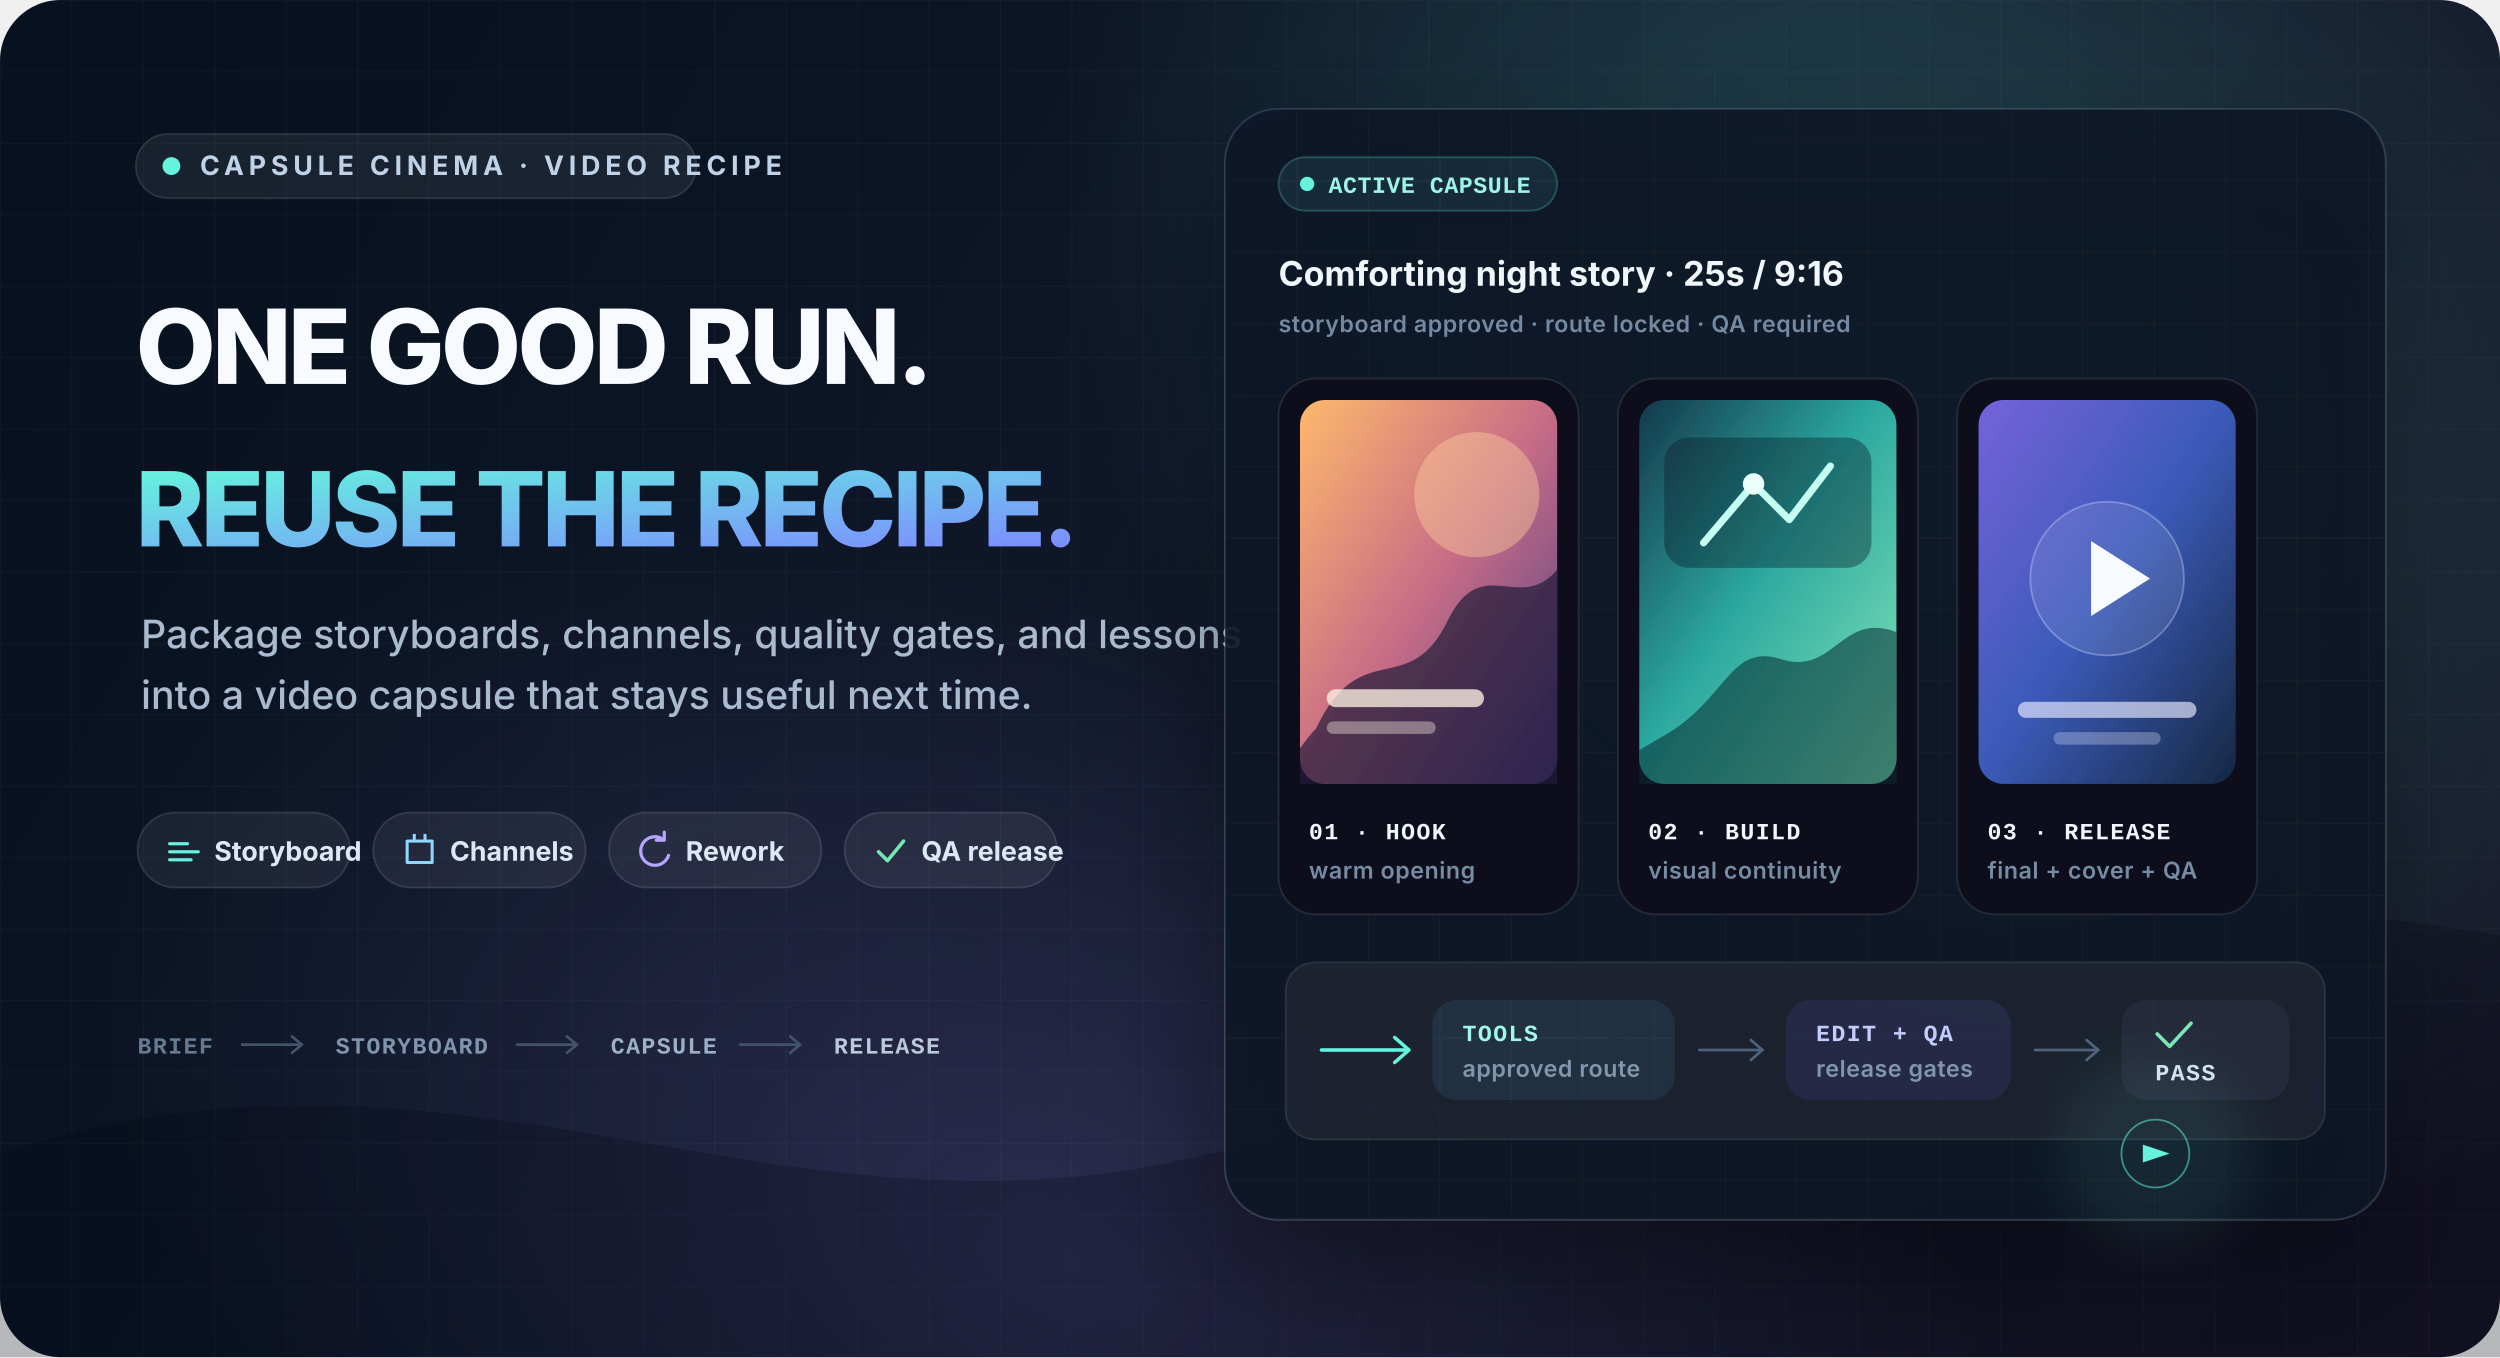
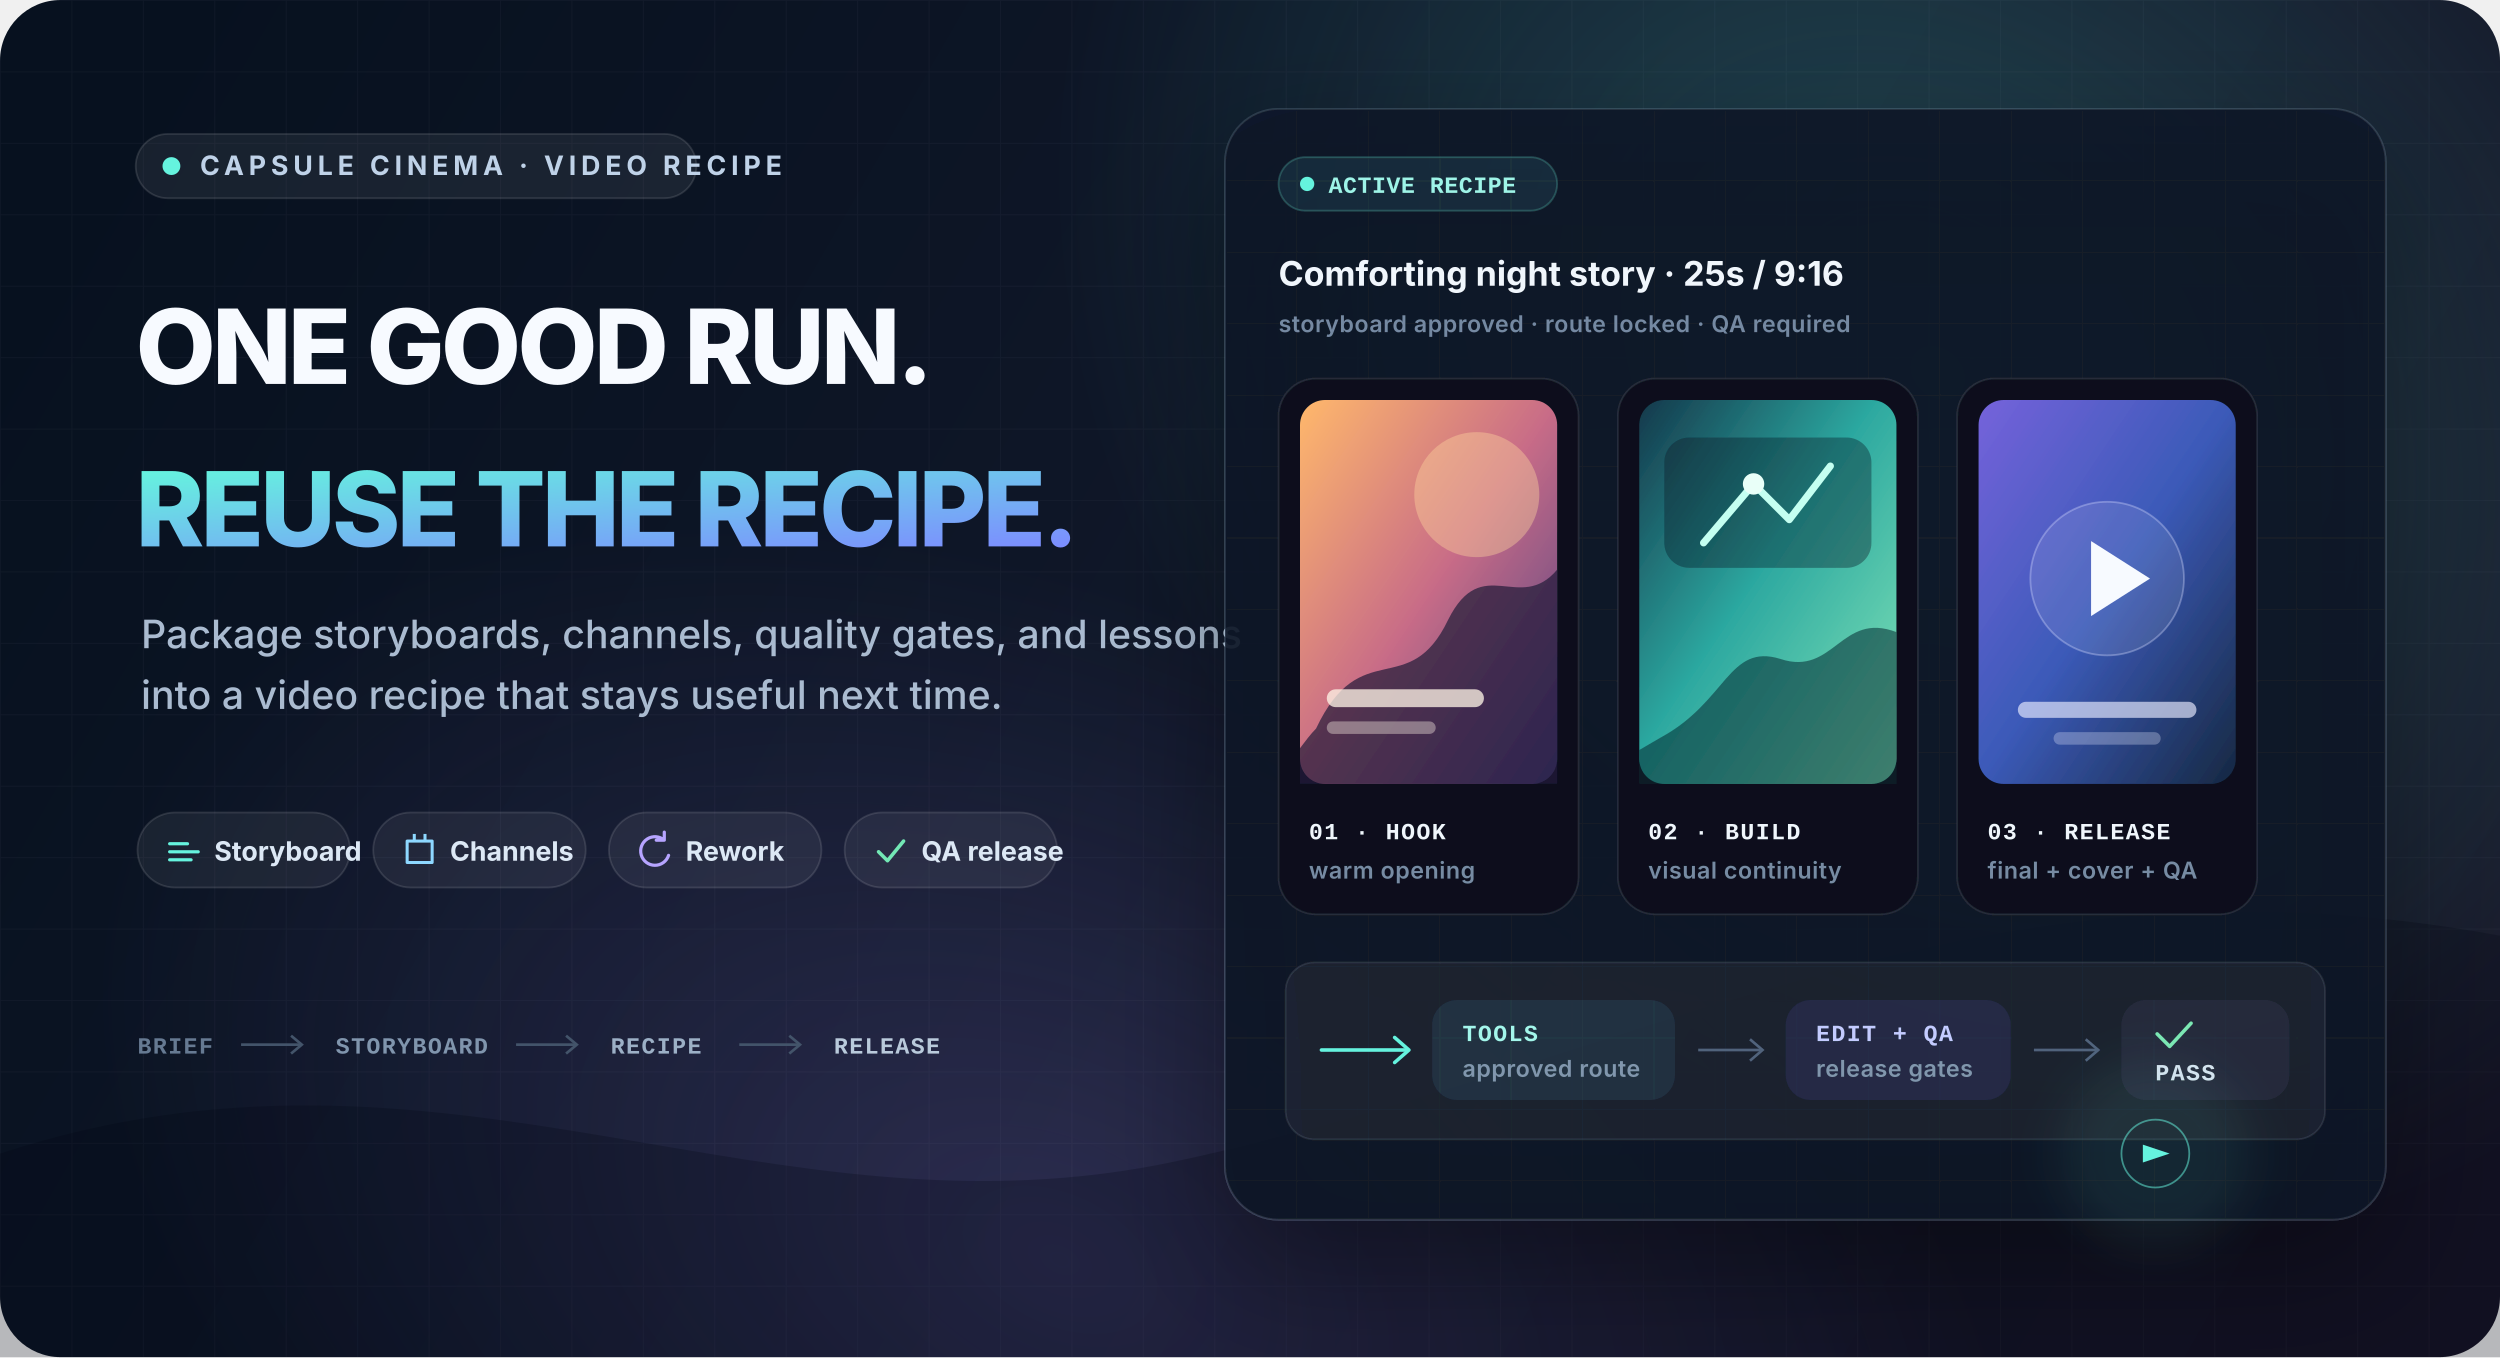
<svg xmlns="http://www.w3.org/2000/svg" width="1400" height="760" viewBox="0 0 1400 760" fill="none" role="img" aria-labelledby="title desc">
  <defs>
    <linearGradient id="background" x1="80" y1="24" x2="1328" y2="744" gradientUnits="userSpaceOnUse">
      <stop stop-color="#07111F" />
      <stop offset="0.54" stop-color="#11182A" />
      <stop offset="1" stop-color="#171426" />
    </linearGradient>
    <radialGradient id="cyanGlow" cx="0" cy="0" r="1" gradientUnits="userSpaceOnUse" gradientTransform="translate(1084 211) rotate(133.2) scale(430 548)">
      <stop stop-color="#56E6D6" stop-opacity="0.24" />
      <stop offset="1" stop-color="#56E6D6" stop-opacity="0" />
    </radialGradient>
    <radialGradient id="violetGlow" cx="0" cy="0" r="1" gradientUnits="userSpaceOnUse" gradientTransform="translate(594 706) rotate(-63.9) scale(362 581)">
      <stop stop-color="#A78BFA" stop-opacity="0.18" />
      <stop offset="1" stop-color="#A78BFA" stop-opacity="0" />
    </radialGradient>
    <linearGradient id="accent" x1="0" y1="0" x2="1" y2="1">
      <stop stop-color="#65F3DE" />
      <stop offset="1" stop-color="#7C8CFF" />
    </linearGradient>
    <linearGradient id="frameOne" x1="0" y1="0" x2="1" y2="1">
      <stop stop-color="#FFB86B" />
      <stop offset="0.5" stop-color="#C86C87" />
      <stop offset="1" stop-color="#473F83" />
    </linearGradient>
    <linearGradient id="frameTwo" x1="0" y1="0" x2="1" y2="1">
      <stop stop-color="#14384B" />
      <stop offset="0.46" stop-color="#2CA8A0" />
      <stop offset="1" stop-color="#86E7B8" />
    </linearGradient>
    <linearGradient id="frameThree" x1="0" y1="0" x2="1" y2="1">
      <stop stop-color="#7563DB" />
      <stop offset="0.5" stop-color="#3B5AB8" />
      <stop offset="1" stop-color="#162842" />
    </linearGradient>
    <filter id="panelShadow" x="-15%" y="-15%" width="130%" height="140%">
      <feDropShadow dx="0" dy="28" stdDeviation="34" flood-color="#00030A" flood-opacity="0.38" />
    </filter>
    <filter id="softGlow" x="-80%" y="-80%" width="260%" height="260%">
      <feGaussianBlur stdDeviation="13" />
    </filter>
    <pattern id="grid" width="40" height="40" patternUnits="userSpaceOnUse">
      <path d="M40 0H0V40" stroke="#B5C7DC" stroke-opacity="0.045" />
    </pattern>
    <style>
      .sans { font-family: Inter, -apple-system, BlinkMacSystemFont, "Segoe UI", "Noto Sans SC", "Microsoft YaHei", sans-serif; }
      .mono { font-family: "SFMono-Regular", Consolas, "Liberation Mono", monospace; }
      .eyebrow { font-size: 15px; font-weight: 750; letter-spacing: 2.7px; }
      .hero { font-size: 58px; font-weight: 780; letter-spacing: -2px; }
      .sub { font-size: 22px; font-weight: 450; }
      .chip { font-size: 15px; font-weight: 650; }
      .panelTitle { font-size: 19px; font-weight: 720; }
      .panelMeta { font-size: 13px; font-weight: 600; letter-spacing: 0.3px; }
      .stage { font-size: 13px; font-weight: 750; letter-spacing: 0.8px; }
    </style>
  </defs>
  <rect width="1400" height="760" rx="34" fill="url(#background)" />
  <rect width="1400" height="760" rx="34" fill="url(#grid)" />
  <rect width="1400" height="760" rx="34" fill="url(#cyanGlow)" />
  <rect width="1400" height="760" rx="34" fill="url(#violetGlow)" />
  <path d="M0 646C250 564 429 700 660 650C929 592 1108 470 1400 524V760H0V646Z" fill="#020713" fill-opacity="0.24" />
  <g class="sans">
    <g transform="translate(76 75)">
      <rect width="314" height="36" rx="18" fill="#FFFFFF" fill-opacity="0.07" stroke="#FFFFFF" stroke-opacity="0.12" />
      <circle cx="20" cy="18" r="5" fill="#65F3DE" />
      <text x="36" y="23" class="eyebrow" fill="#BFD2E8">CAPSULE CINEMA · VIDEO RECIPE</text>
    </g>
    <text x="76" y="215" class="hero" fill="#F7FAFF">ONE GOOD RUN.</text>
    <text x="76" y="306" class="hero" fill="url(#accent)">REUSE THE RECIPE.</text>
    <text x="79" y="363" class="sub" fill="#AABBD0">Package storyboards, channels, quality gates, and lessons</text>
-     <text x="79" y="397" class="sub" fill="#AABBD0">into a video capsule that stays useful next time.</text>
+     <text x="79" y="397" class="sub" fill="#AABBD0">into a video recipe that stays useful next time.</text>
    <g transform="translate(77 455)">
      <g>
        <rect width="119" height="42" rx="21" fill="#FFFFFF" fill-opacity="0.065" stroke="#FFFFFF" stroke-opacity="0.12" />
        <path d="M18 17.5H28M18 22H34M18 26.5H30" stroke="#65F3DE" stroke-width="1.8" stroke-linecap="round" />
        <text x="43" y="27" class="chip" fill="#DCE8F5">Storyboard</text>
      </g>
      <g transform="translate(132)">
        <rect width="119" height="42" rx="21" fill="#FFFFFF" fill-opacity="0.065" stroke="#FFFFFF" stroke-opacity="0.12" />
        <path d="M19 16H33V28H19V16ZM23 12V16M29 12V16" stroke="#8ED8FF" stroke-width="1.7" stroke-linejoin="round" />
        <text x="43" y="27" class="chip" fill="#DCE8F5">Channels</text>
      </g>
      <g transform="translate(264)">
        <rect width="119" height="42" rx="21" fill="#FFFFFF" fill-opacity="0.065" stroke="#FFFFFF" stroke-opacity="0.12" />
        <path d="M31 15.5A8 8 0 1 0 33.4 24M31 15.5V11M31 15.5H26.5" stroke="#B6A4FF" stroke-width="1.8" stroke-linecap="round" stroke-linejoin="round" />
        <text x="43" y="27" class="chip" fill="#DCE8F5">Rework</text>
      </g>
      <g transform="translate(396)">
        <rect width="119" height="42" rx="21" fill="#FFFFFF" fill-opacity="0.065" stroke="#FFFFFF" stroke-opacity="0.12" />
        <path d="M19 22L24 27L33 16" stroke="#73E8B5" stroke-width="2" stroke-linecap="round" stroke-linejoin="round" />
        <text x="43" y="27" class="chip" fill="#DCE8F5">QA release</text>
      </g>
    </g>
    <g transform="translate(77 572)">
      <text y="18" class="stage mono" fill="#667A92">BRIEF</text>
      <path d="M58 13H91" stroke="#43546A" stroke-width="1.5" />
      <path d="M86 8L92 13L86 18" stroke="#43546A" stroke-width="1.5" fill="none" />
      <text x="111" y="18" class="stage mono" fill="#8095AD">STORYBOARD</text>
      <path d="M212 13H245" stroke="#43546A" stroke-width="1.5" />
      <path d="M240 8L246 13L240 18" stroke="#43546A" stroke-width="1.5" fill="none" />
-       <text x="265" y="18" class="stage mono" fill="#9CB0C6">CAPSULE</text>
+       <text x="265" y="18" class="stage mono" fill="#9CB0C6">RECIPE</text>
      <path d="M337 13H370" stroke="#43546A" stroke-width="1.5" />
      <path d="M365 8L371 13L365 18" stroke="#43546A" stroke-width="1.5" fill="none" />
      <text x="390" y="18" class="stage mono" fill="#B9CADB">RELEASE</text>
    </g>
  </g>
  <g transform="translate(686 61)" filter="url(#panelShadow)" class="sans">
    <rect width="650" height="622" rx="30" fill="#101827" fill-opacity="0.9" stroke="#C9E7FF" stroke-opacity="0.14" />
    <rect x="1" y="1" width="648" height="620" rx="29" fill="url(#grid)" opacity="0.48" />
    <g transform="translate(30 27)">
      <rect width="156" height="30" rx="15" fill="#65F3DE" fill-opacity="0.1" stroke="#65F3DE" stroke-opacity="0.22" />
      <circle cx="16" cy="15" r="4" fill="#65F3DE" />
-       <text x="28" y="20" class="panelMeta mono" fill="#9EF4E8">ACTIVE CAPSULE</text>
+       <text x="28" y="20" class="panelMeta mono" fill="#9EF4E8">ACTIVE RECIPE</text>
      <text x="0" y="72" class="panelTitle" fill="#F0F6FC">Comforting night story · 25s / 9:16</text>
      <text x="0" y="98" class="panelMeta" fill="#7489A2">storyboard approved · route locked · QA required</text>
    </g>
    <g transform="translate(30 151)">
      <g>
        <rect width="168" height="300" rx="21" fill="#0A101D" stroke="#FFFFFF" stroke-opacity="0.1" />
        <rect x="12" y="12" width="144" height="215" rx="14" fill="url(#frameOne)" />
        <circle cx="111" cy="65" r="35" fill="#FFD89F" fill-opacity="0.4" />
        <path d="M21 196C46 143 73 181 95 135C114 97 135 132 156 107V227H12V207C15 203 18 199 21 196Z" fill="#221B39" fill-opacity="0.7" />
        <rect x="27" y="174" width="88" height="10" rx="5" fill="#FFF4E6" fill-opacity="0.76" />
        <rect x="27" y="192" width="61" height="7" rx="3.5" fill="#FFF4E6" fill-opacity="0.38" />
        <text x="17" y="258" class="stage mono" fill="#F0F6FC">01 · HOOK</text>
        <text x="17" y="280" class="panelMeta" fill="#778BA3">warm opening</text>
      </g>
      <g transform="translate(190)">
        <rect width="168" height="300" rx="21" fill="#0A101D" stroke="#FFFFFF" stroke-opacity="0.1" />
        <rect x="12" y="12" width="144" height="215" rx="14" fill="url(#frameTwo)" />
        <rect x="26" y="33" width="116" height="73" rx="14" fill="#061827" fill-opacity="0.38" />
        <path d="M48 92L76 59L96 79L119 49" stroke="#C4FFF1" stroke-width="4" stroke-linecap="round" stroke-linejoin="round" />
        <circle cx="76" cy="59" r="6" fill="#E9FFF8" />
        <path d="M24 201C61 181 62 148 91 157C121 167 125 130 156 142V227H12V208L24 201Z" fill="#052A32" fill-opacity="0.55" />
        <text x="17" y="258" class="stage mono" fill="#F0F6FC">02 · BUILD</text>
        <text x="17" y="280" class="panelMeta" fill="#778BA3">visual continuity</text>
      </g>
      <g transform="translate(380)">
        <rect width="168" height="300" rx="21" fill="#0A101D" stroke="#FFFFFF" stroke-opacity="0.1" />
        <rect x="12" y="12" width="144" height="215" rx="14" fill="url(#frameThree)" />
        <circle cx="84" cy="112" r="43" fill="#FFFFFF" fill-opacity="0.1" stroke="#D8DDFF" stroke-opacity="0.35" />
        <path d="M75 91L108 112L75 133V91Z" fill="#F7FAFF" />
        <rect x="34" y="181" width="100" height="9" rx="4.5" fill="#E8EAFF" fill-opacity="0.66" />
        <rect x="54" y="198" width="60" height="7" rx="3.5" fill="#E8EAFF" fill-opacity="0.3" />
        <text x="17" y="258" class="stage mono" fill="#F0F6FC">03 · RELEASE</text>
        <text x="17" y="280" class="panelMeta" fill="#778BA3">final + cover + QA</text>
      </g>
    </g>
    <g transform="translate(30 474)">
      <path d="M4 20C4 11.163 11.163 4 20 4H570C578.837 4 586 11.163 586 20V87C586 95.837 578.837 103 570 103H20C11.163 103 4 95.837 4 87V20Z" fill="#FFFFFF" fill-opacity="0.045" stroke="#FFFFFF" stroke-opacity="0.1" />
      <path d="M24 53H72" stroke="#65F3DE" stroke-width="2" stroke-linecap="round" />
      <path d="M65 46L73 53L65 60" stroke="#65F3DE" stroke-width="2" fill="none" stroke-linecap="round" stroke-linejoin="round" />
      <rect x="86" y="25" width="136" height="56" rx="14" fill="#65F3DE" fill-opacity="0.09" />
      <text x="103" y="48" class="stage mono" fill="#A3F6EB">TOOLS</text>
      <text x="103" y="68" class="panelMeta" fill="#8196AD">approved route</text>
      <path d="M235 53H270" stroke="#51647B" stroke-width="1.5" />
      <path d="M264 47L271 53L264 59" stroke="#51647B" stroke-width="1.5" fill="none" />
      <rect x="284" y="25" width="126" height="56" rx="14" fill="#7C8CFF" fill-opacity="0.1" />
      <text x="301" y="48" class="stage mono" fill="#C4CBFF">EDIT + QA</text>
      <text x="301" y="68" class="panelMeta" fill="#8196AD">release gates</text>
      <path d="M423 53H458" stroke="#51647B" stroke-width="1.5" />
      <path d="M452 47L459 53L452 59" stroke="#51647B" stroke-width="1.5" fill="none" />
      <rect x="472" y="25" width="94" height="56" rx="14" fill="#FFFFFF" fill-opacity="0.055" />
      <path d="M492 44L499 51L511 38" stroke="#7BE7B3" stroke-width="2" stroke-linecap="round" stroke-linejoin="round" />
      <text x="491" y="70" class="stage mono" fill="#D6E2EF">PASS</text>
    </g>
  </g>
  <g transform="translate(1207 646)" class="sans">
    <circle cx="0" cy="0" r="52" fill="#65F3DE" fill-opacity="0.08" filter="url(#softGlow)" />
    <path d="M0 -19C10.493 -19 19 -10.493 19 0C19 10.493 10.493 19 0 19C-10.493 19 -19 10.493 -19 0C-19 -10.493 -10.493 -19 0 -19Z" stroke="#65F3DE" stroke-opacity="0.52" />
    <path d="M-7 -5L8 0L-7 5V-5Z" fill="#65F3DE" />
  </g>
</svg>
